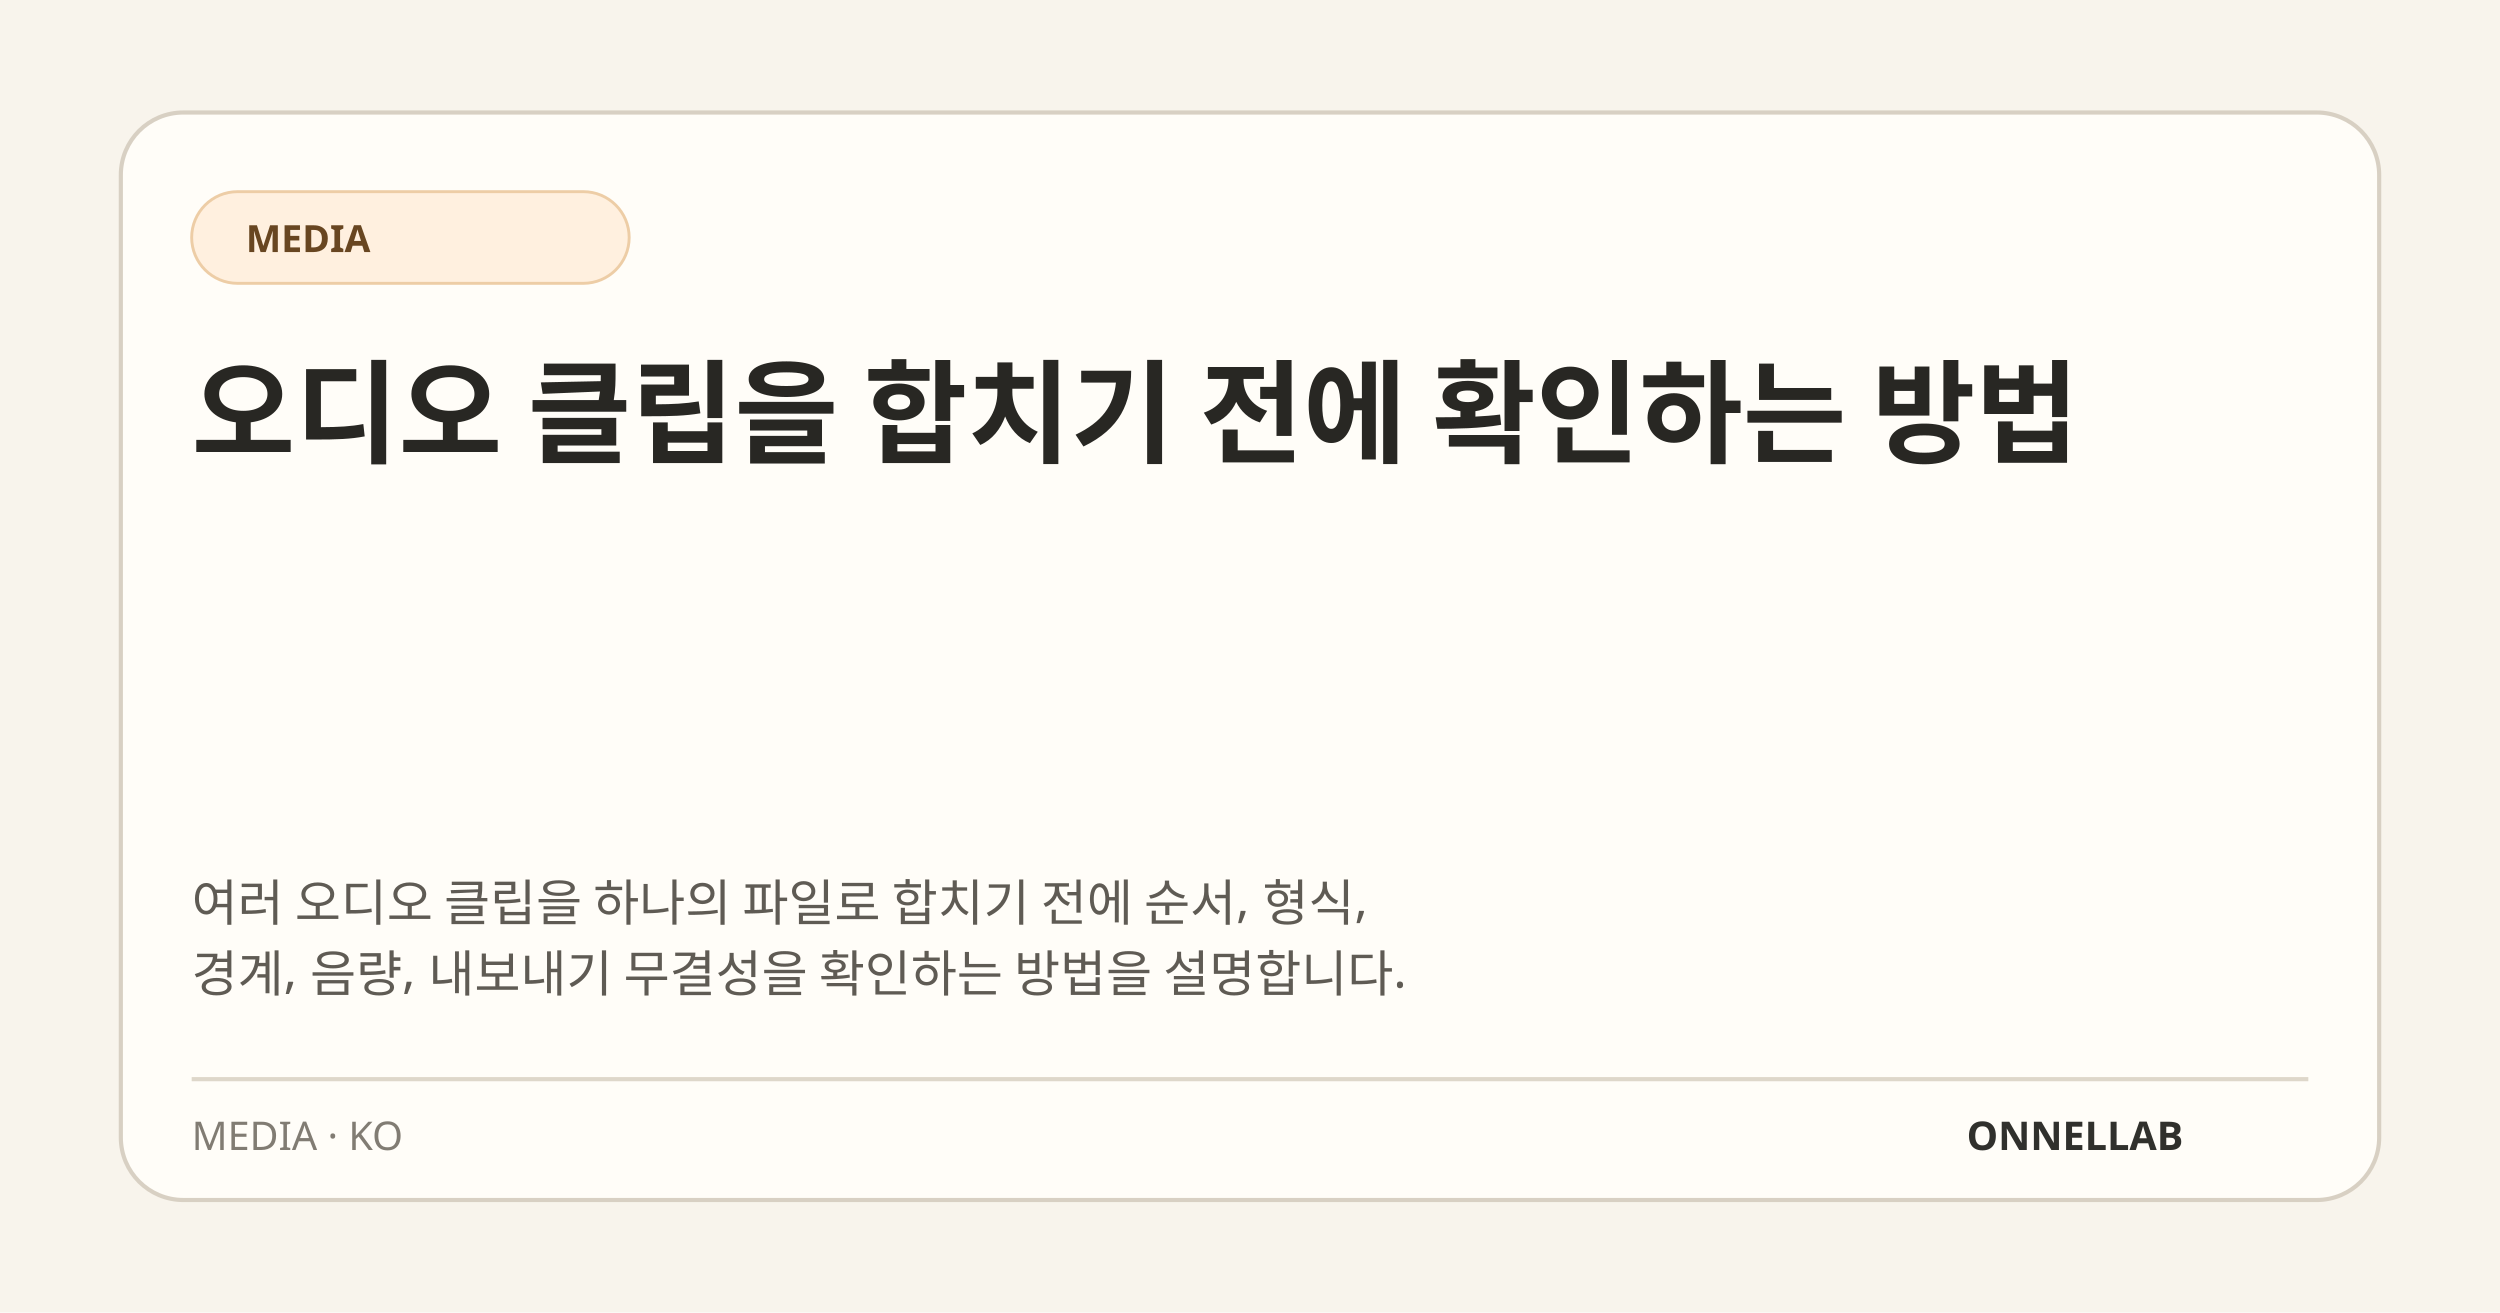
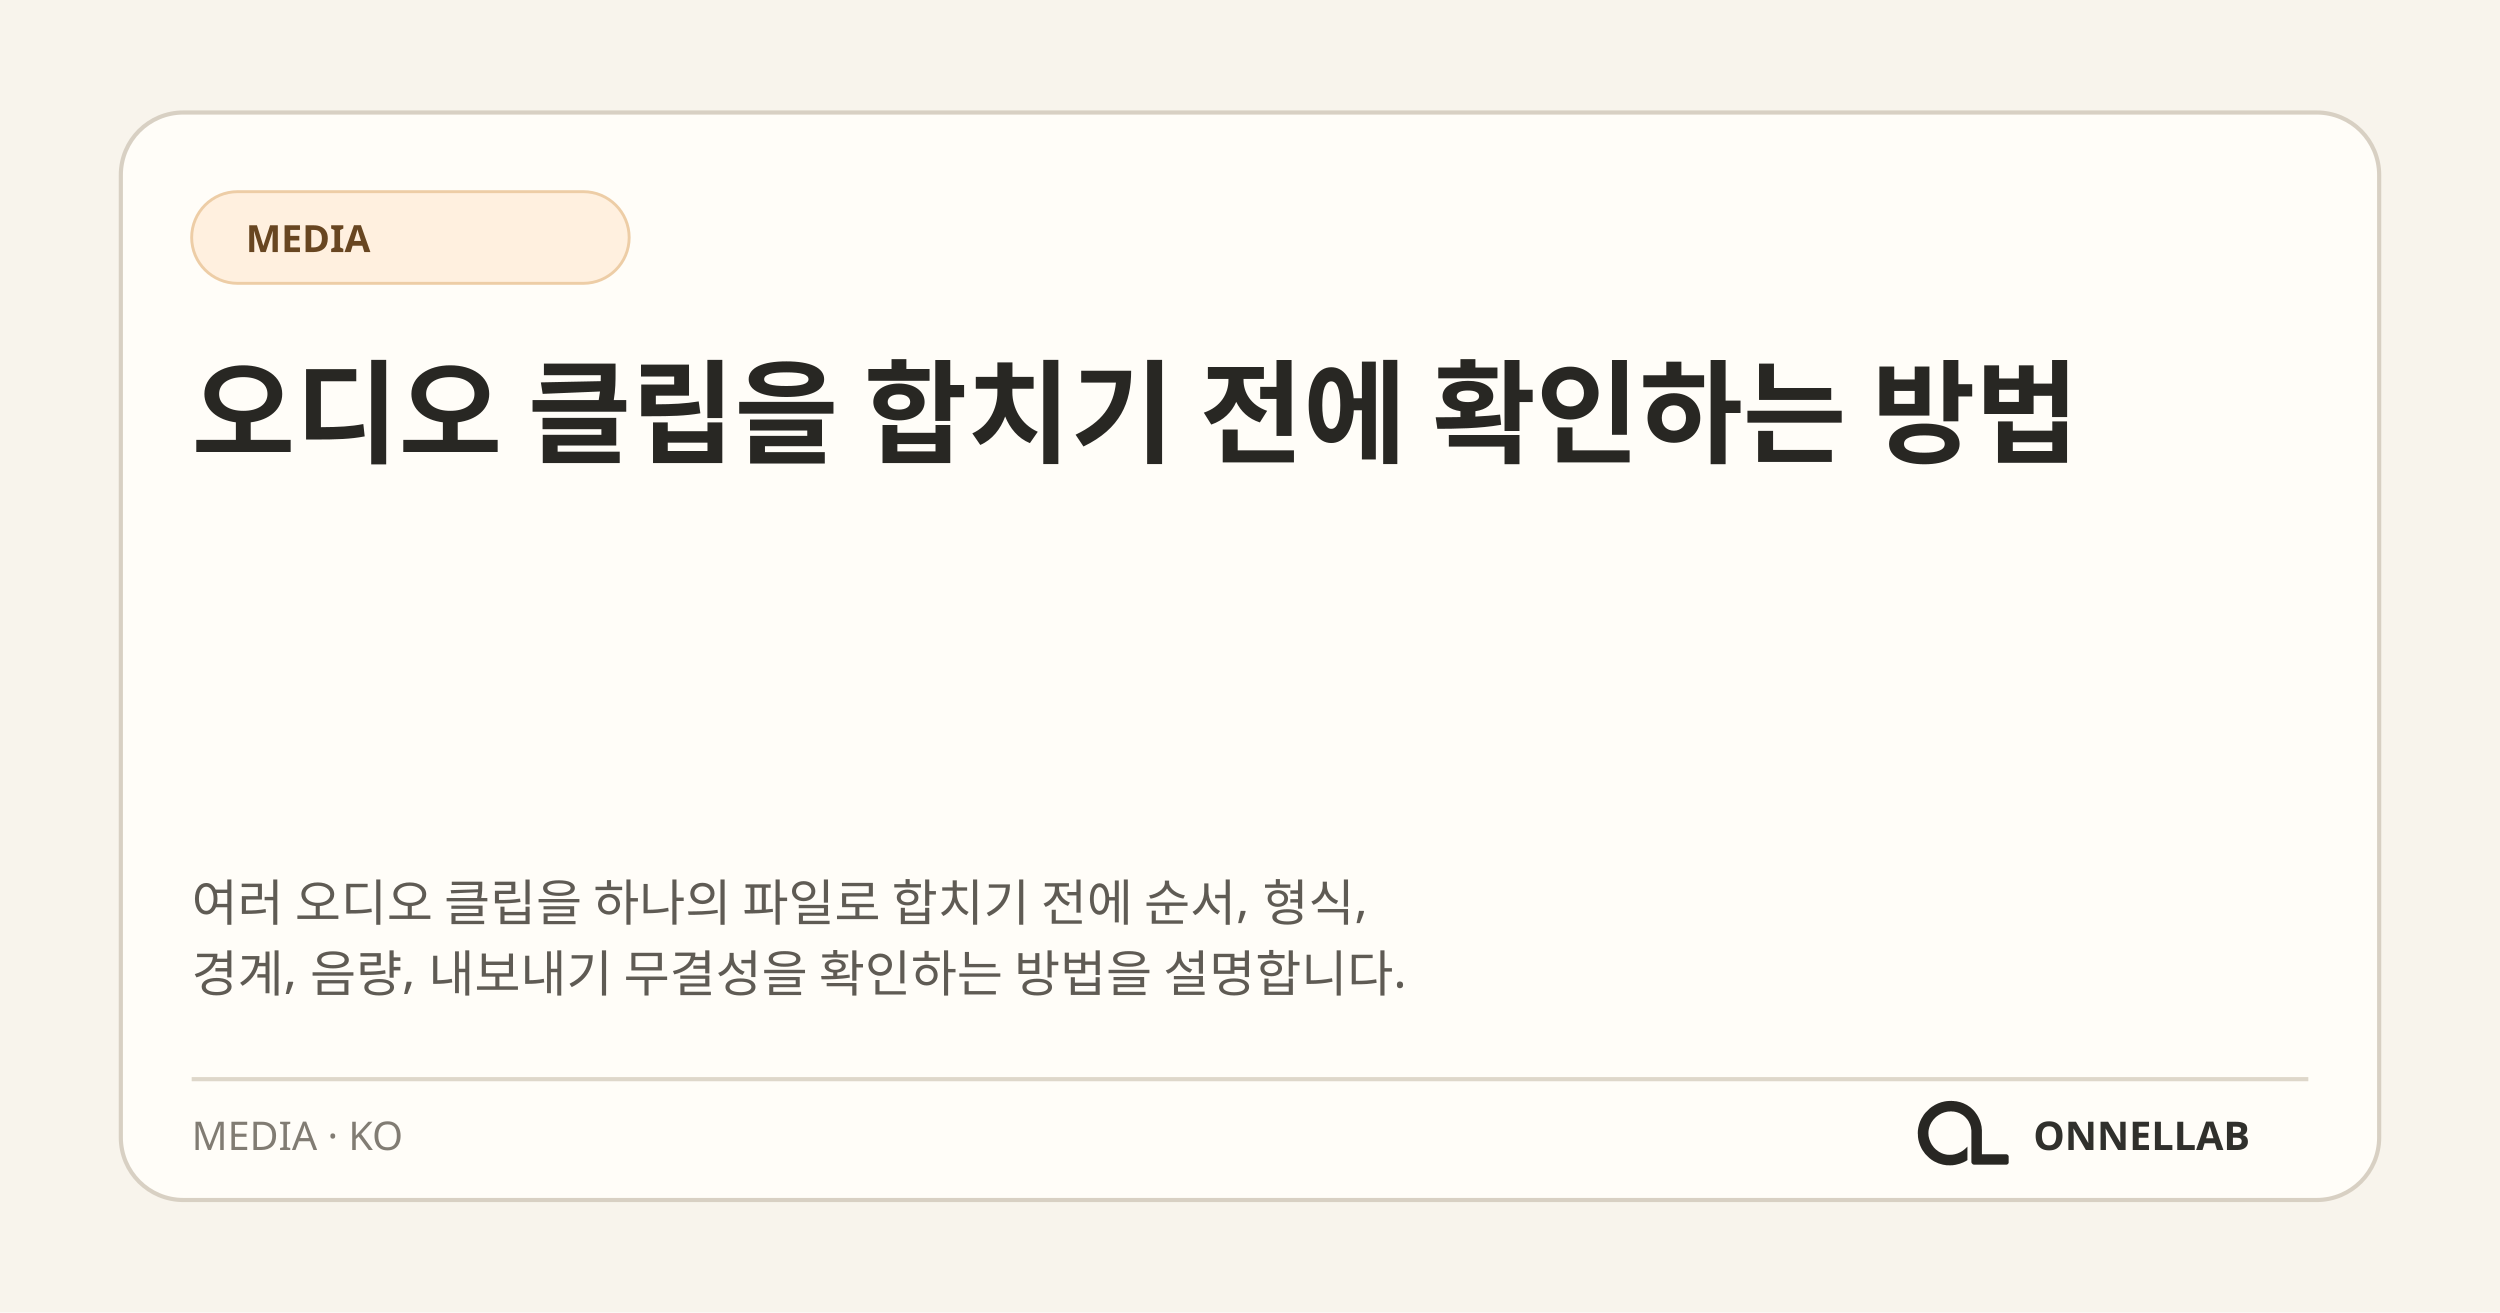
<svg xmlns="http://www.w3.org/2000/svg" width="1200" height="630" viewBox="0 0 1200 630" role="img" aria-labelledby="title desc">
  <rect width="1200" height="630" fill="#f8f4ec" />
  <rect x="58" y="54" width="1084" height="522" rx="30" fill="#fffdf8" stroke="#d8d0c3" stroke-width="2" />
  <rect x="92" y="92" width="210" height="44" rx="22" fill="#fff0df" stroke="#edcda6" stroke-width="1.4" />
  <text x="118" y="121" fill="#684621" font-family="ONNELLAB Korean, Noto Sans KR, Malgun Gothic, system-ui, sans-serif" font-size="18" font-weight="700">MEDIA</text>
  <text x="92" y="218" fill="#282723" font-family="ONNELLAB Korean, Noto Sans KR, Malgun Gothic, system-ui, sans-serif" font-size="54" font-weight="760">
    <tspan x="92" y="218">오디오 클립을 합치기 전에 확인하는 방법</tspan>
  </text>
  <text fill="#5f5b54" font-family="ONNELLAB Korean, Noto Sans KR, Malgun Gothic, system-ui, sans-serif" font-size="24">
    <tspan x="92" y="442">여러 오디오 클립을 하나의 파일로 합치기 전에 순서, 형식,</tspan>
    <tspan x="92" y="476">경계, 음량, 내보내기 무결성을 확인하는 방법을 설명합니다.</tspan>
  </text>
  <path d="M92 518H1108" stroke="#ded7ca" stroke-width="2" />
  <text x="92" y="552" fill="#817c73" font-family="ONNELLAB Korean, Noto Sans KR, Malgun Gothic, system-ui, sans-serif" font-size="19">MEDIA · KO</text>
-   <text x="1048" y="552" fill="#30302c" font-family="ONNELLAB Korean, Noto Sans KR, Malgun Gothic, system-ui, sans-serif" font-size="19" font-weight="800" text-anchor="end">ONNELLAB</text>
+   <svg x="908" y="512" width="66" height="66" viewBox="0 0 1254 1254">
+     <path fill="#282723" d="M 271 475 L 259 501 L 250 527 L 243 556 L 239 584 L 238 611 L 239 612 L 240 642 L 244 667 L 251 694 L 260 719 L 272 745 L 281 761 L 306 796 L 343 833 L 364 849 L 388 864 L 427 882 L 468 894 L 500 899 L 541 900 L 542 899 L 556 899 L 583 895 L 622 885 L 653 873 L 677 861 L 691 852 L 691 729 L 668 751 L 649 766 L 628 779 L 599 792 L 575 799 L 552 803 L 520 804 L 519 803 L 509 803 L 496 801 L 475 796 L 456 789 L 431 776 L 403 755 L 386 738 L 366 711 L 354 689 L 344 663 L 338 639 L 336 625 L 336 612 L 335 611 L 336 587 L 339 569 L 343 553 L 351 531 L 363 508 L 380 484 L 400 463 L 413 452 L 430 440 L 456 426 L 480 417 L 505 411 L 519 409 L 531 409 L 532 408 L 549 408 L 550 409 L 561 409 L 575 411 L 596 416 L 620 425 L 648 441 L 669 458 L 688 479 L 701 498 L 715 527 L 722 549 L 727 582 L 727 872 L 730 880 L 738 889 L 746 893 L 751 894 L 1048 894 L 1058 890 L 1065 882 L 1067 877 L 1067 817 L 1062 807 L 1054 801 L 1047 799 L 824 799 L 823 798 L 823 574 L 822 573 L 820 547 L 812 513 L 803 487 L 790 459 L 779 440 L 759 412 L 744 395 L 727 379 L 708 364 L 683 348 L 652 333 L 626 324 L 591 316 L 568 314 L 567 313 L 552 313 L 551 312 L 550 313 L 549 312 L 514 313 L 513 314 L 504 314 L 484 317 L 454 324 L 423 335 L 394 349 L 364 368 L 346 382 L 307 421 L 293 439 Z" />
+   </svg>
+   <text x="1080" y="552" fill="#30302c" font-family="ONNELLAB Korean, Noto Sans KR, Malgun Gothic, system-ui, sans-serif" font-size="19" font-weight="800" text-anchor="end">ONNELLAB</text>
</svg>
